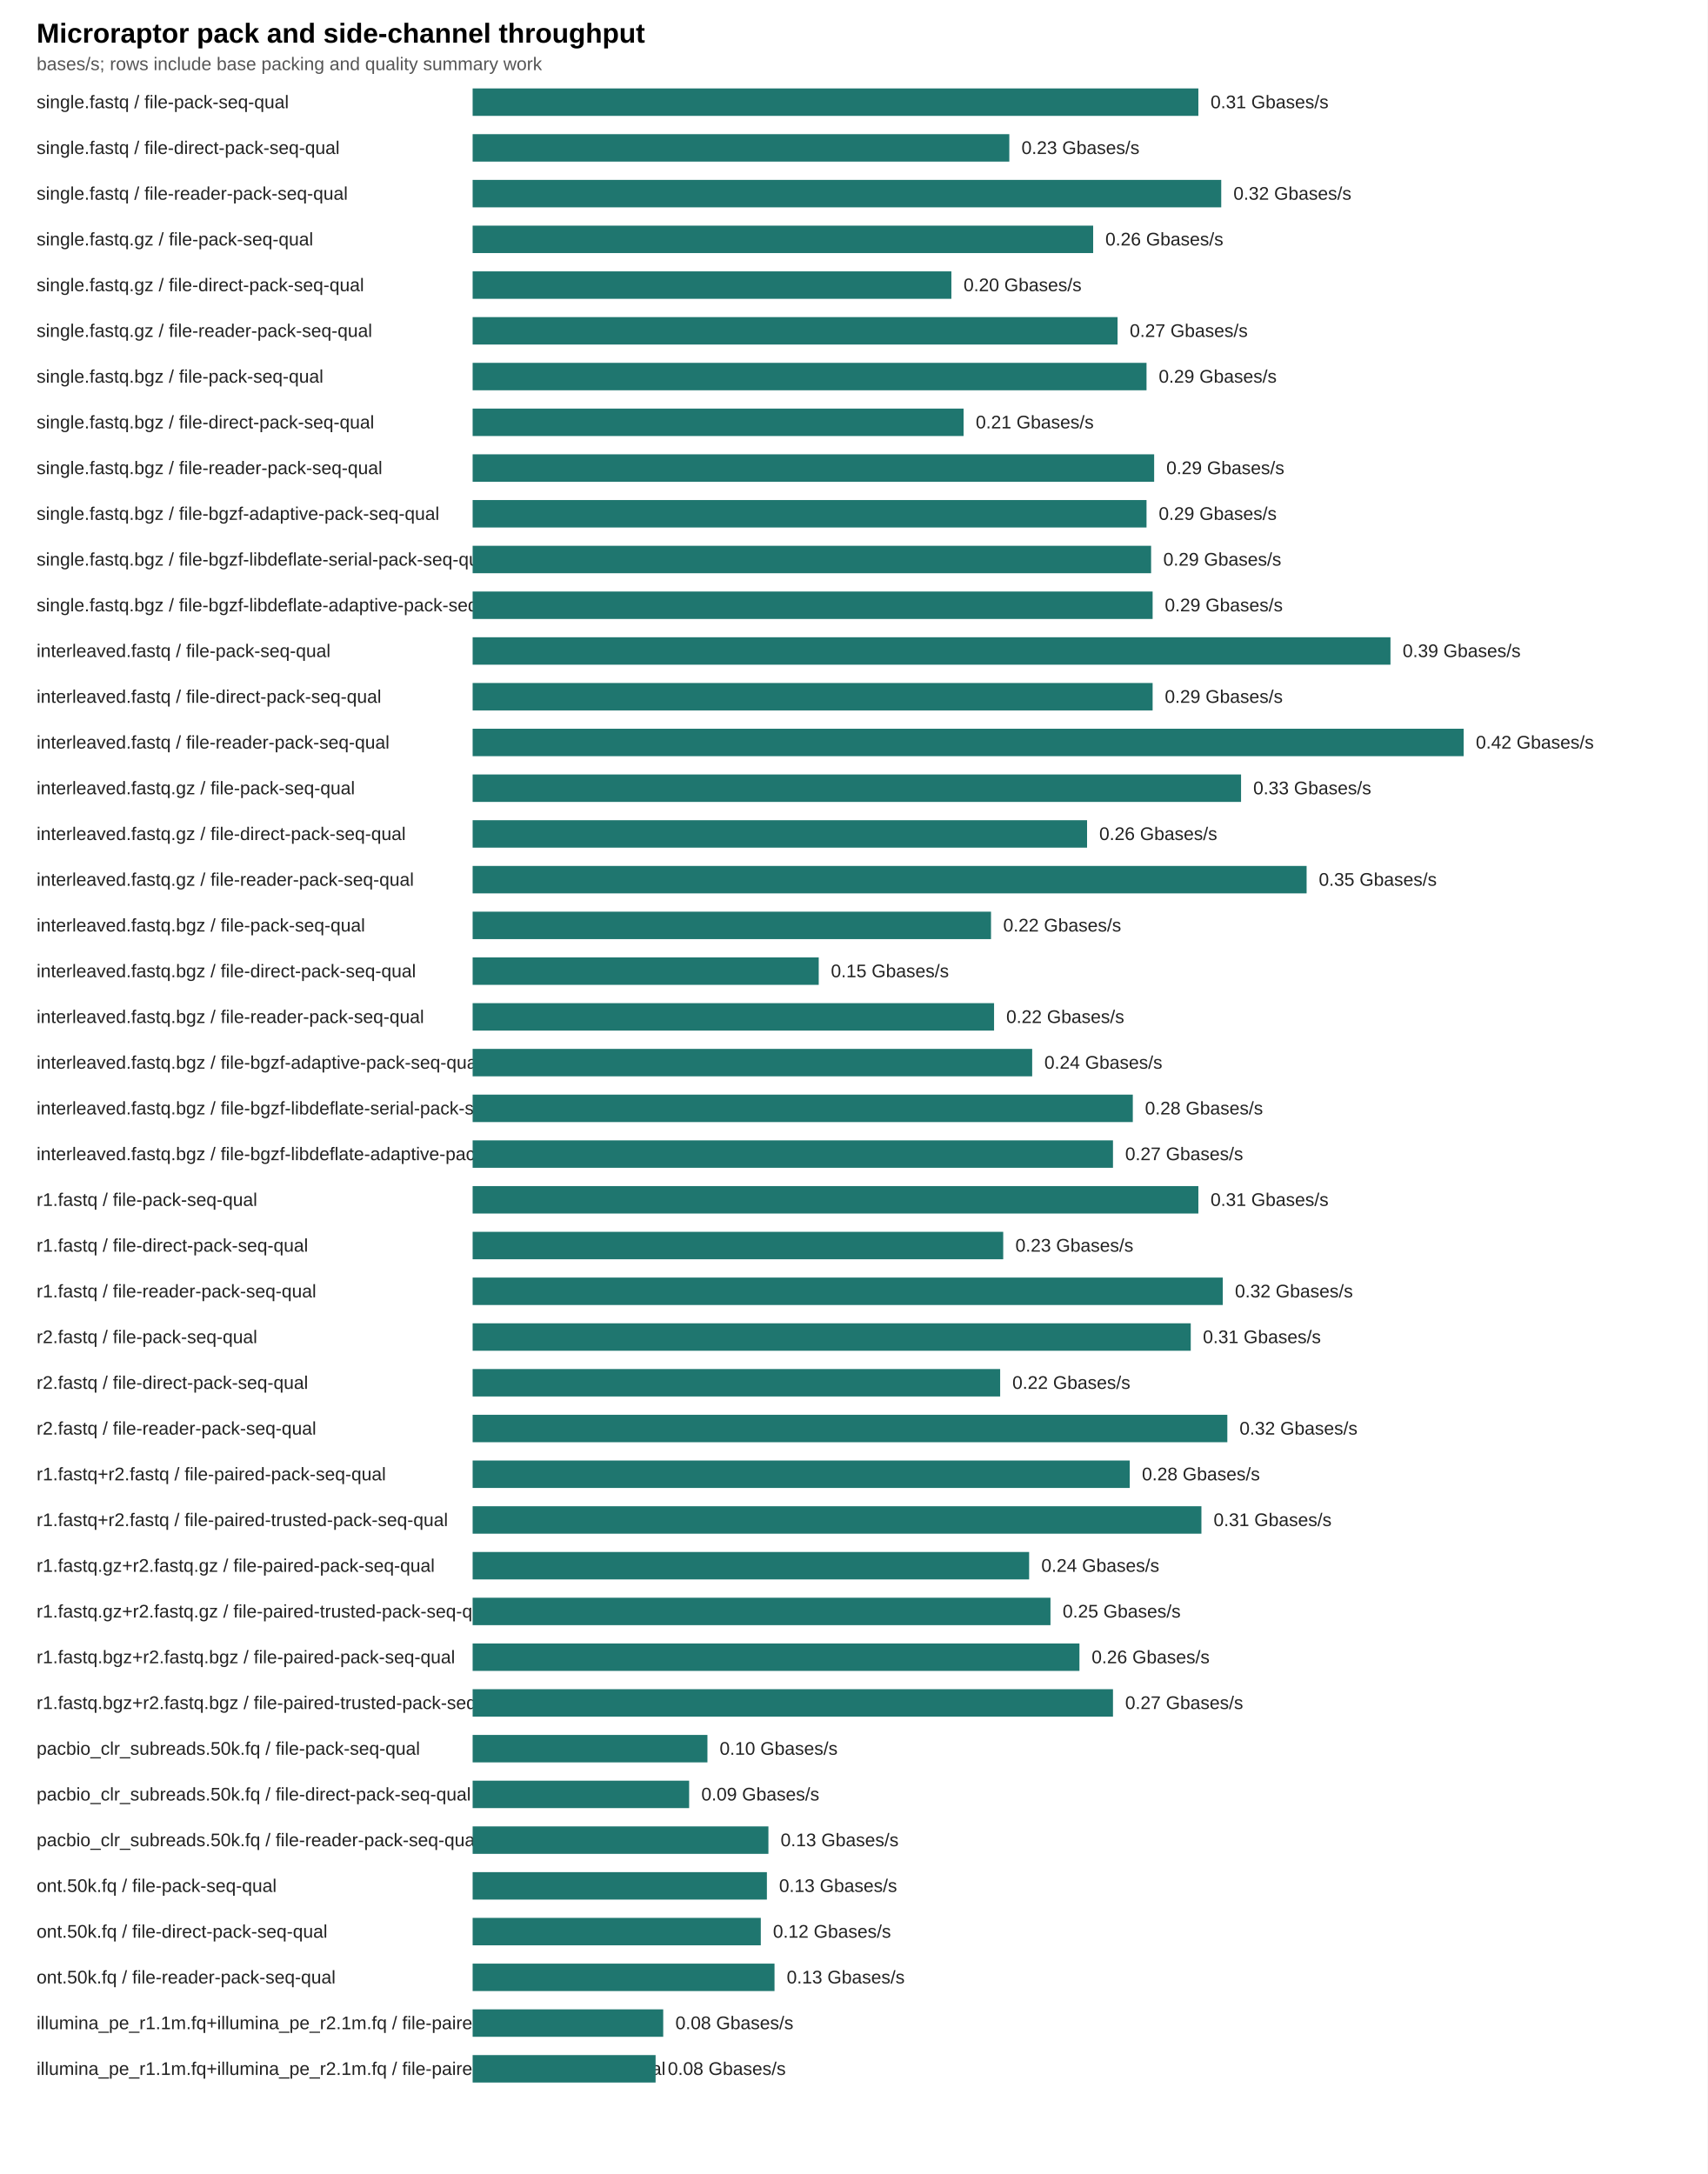
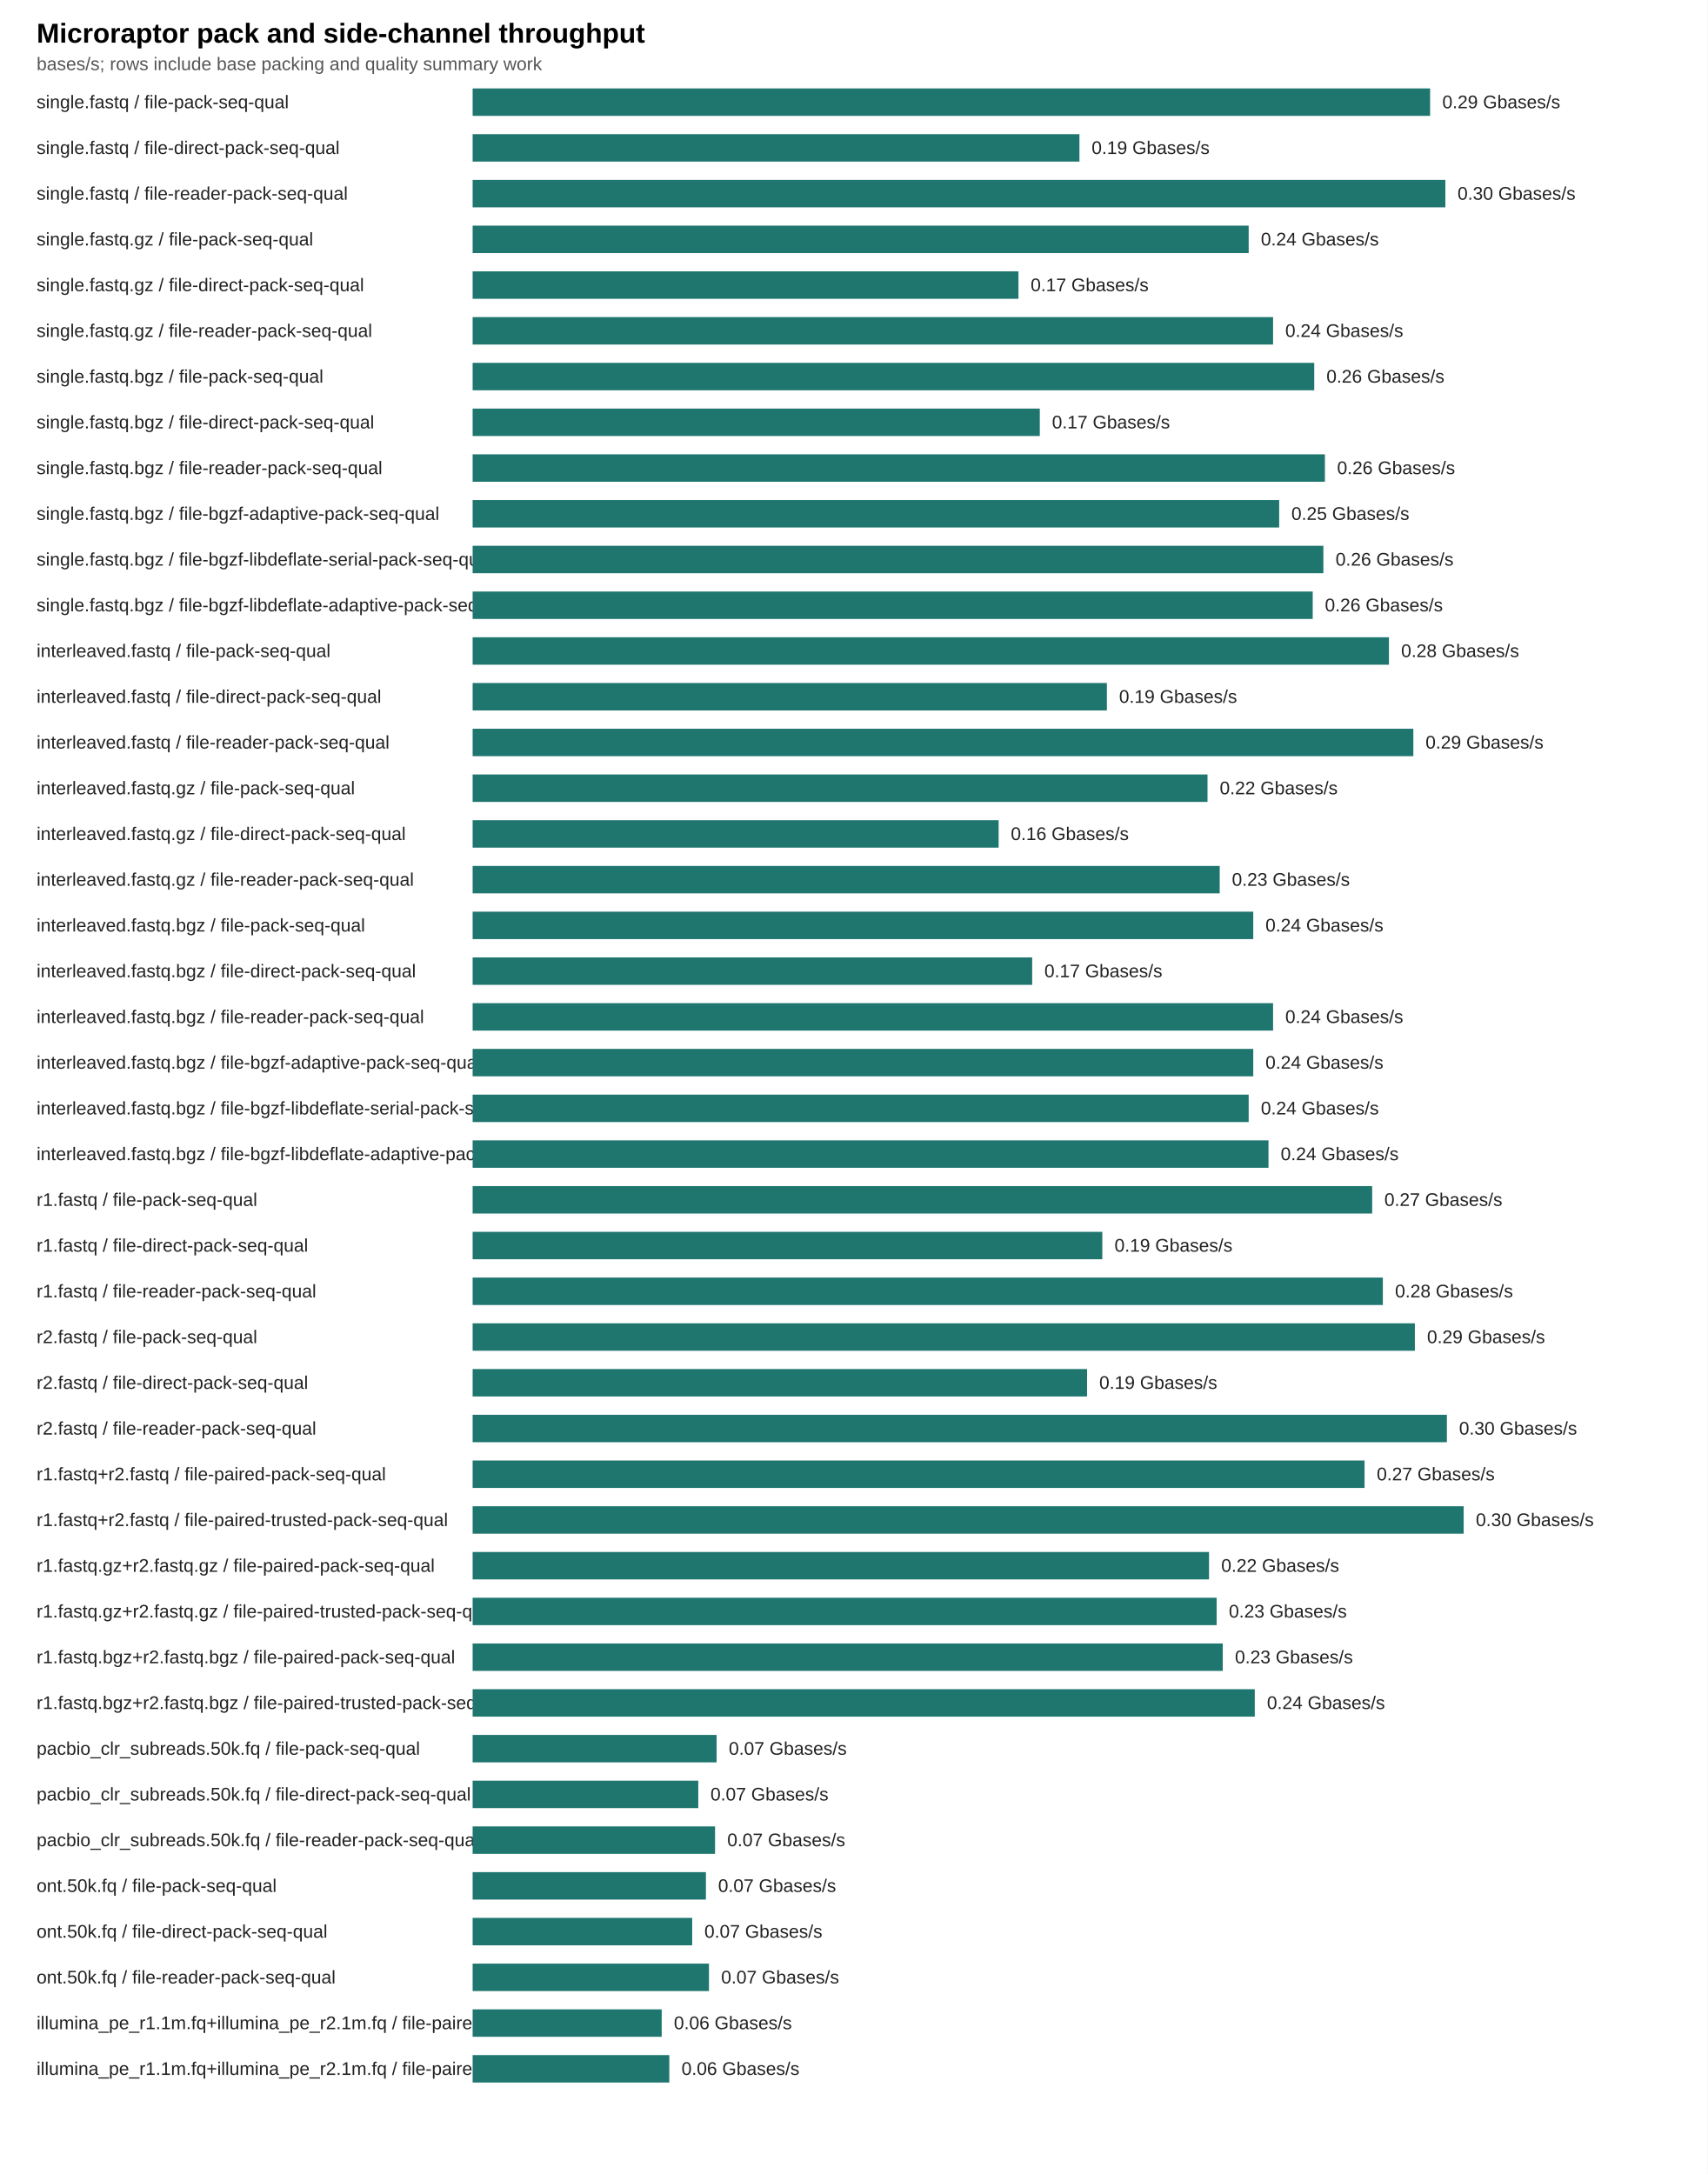
<svg xmlns="http://www.w3.org/2000/svg" width="1120" height="1426" viewBox="0 0 1120 1426">
  <rect width="100%" height="100%" fill="white" />
  <text x="24" y="28" font-family="Arial, sans-serif" font-size="18" font-weight="700">Microraptor pack and side-channel throughput</text>
  <text x="24" y="46" font-family="Arial, sans-serif" font-size="12" fill="#555">bases/s; rows include base packing and quality summary work</text>
  <text x="24" y="71" font-family="Arial, sans-serif" font-size="12" fill="#222">single.fastq / file-pack-seq-qual</text>
-   <rect x="310" y="58" width="476" height="18" fill="#1f766f" />
-   <text x="794" y="71" font-family="Arial, sans-serif" font-size="12" fill="#222">0.31 Gbases/s</text>
+   <rect x="310" y="58" width="628" height="18" fill="#1f766f" />
+   <text x="946" y="71" font-family="Arial, sans-serif" font-size="12" fill="#222">0.29 Gbases/s</text>
  <text x="24" y="101" font-family="Arial, sans-serif" font-size="12" fill="#222">single.fastq / file-direct-pack-seq-qual</text>
-   <rect x="310" y="88" width="352" height="18" fill="#1f766f" />
-   <text x="670" y="101" font-family="Arial, sans-serif" font-size="12" fill="#222">0.23 Gbases/s</text>
+   <rect x="310" y="88" width="398" height="18" fill="#1f766f" />
+   <text x="716" y="101" font-family="Arial, sans-serif" font-size="12" fill="#222">0.19 Gbases/s</text>
  <text x="24" y="131" font-family="Arial, sans-serif" font-size="12" fill="#222">single.fastq / file-reader-pack-seq-qual</text>
-   <rect x="310" y="118" width="491" height="18" fill="#1f766f" />
-   <text x="809" y="131" font-family="Arial, sans-serif" font-size="12" fill="#222">0.32 Gbases/s</text>
+   <rect x="310" y="118" width="638" height="18" fill="#1f766f" />
+   <text x="956" y="131" font-family="Arial, sans-serif" font-size="12" fill="#222">0.30 Gbases/s</text>
  <text x="24" y="161" font-family="Arial, sans-serif" font-size="12" fill="#222">single.fastq.gz / file-pack-seq-qual</text>
-   <rect x="310" y="148" width="407" height="18" fill="#1f766f" />
-   <text x="725" y="161" font-family="Arial, sans-serif" font-size="12" fill="#222">0.26 Gbases/s</text>
+   <rect x="310" y="148" width="509" height="18" fill="#1f766f" />
+   <text x="827" y="161" font-family="Arial, sans-serif" font-size="12" fill="#222">0.24 Gbases/s</text>
  <text x="24" y="191" font-family="Arial, sans-serif" font-size="12" fill="#222">single.fastq.gz / file-direct-pack-seq-qual</text>
-   <rect x="310" y="178" width="314" height="18" fill="#1f766f" />
-   <text x="632" y="191" font-family="Arial, sans-serif" font-size="12" fill="#222">0.20 Gbases/s</text>
+   <rect x="310" y="178" width="358" height="18" fill="#1f766f" />
+   <text x="676" y="191" font-family="Arial, sans-serif" font-size="12" fill="#222">0.17 Gbases/s</text>
  <text x="24" y="221" font-family="Arial, sans-serif" font-size="12" fill="#222">single.fastq.gz / file-reader-pack-seq-qual</text>
-   <rect x="310" y="208" width="423" height="18" fill="#1f766f" />
-   <text x="741" y="221" font-family="Arial, sans-serif" font-size="12" fill="#222">0.27 Gbases/s</text>
+   <rect x="310" y="208" width="525" height="18" fill="#1f766f" />
+   <text x="843" y="221" font-family="Arial, sans-serif" font-size="12" fill="#222">0.24 Gbases/s</text>
  <text x="24" y="251" font-family="Arial, sans-serif" font-size="12" fill="#222">single.fastq.bgz / file-pack-seq-qual</text>
-   <rect x="310" y="238" width="442" height="18" fill="#1f766f" />
-   <text x="760" y="251" font-family="Arial, sans-serif" font-size="12" fill="#222">0.29 Gbases/s</text>
+   <rect x="310" y="238" width="552" height="18" fill="#1f766f" />
+   <text x="870" y="251" font-family="Arial, sans-serif" font-size="12" fill="#222">0.26 Gbases/s</text>
  <text x="24" y="281" font-family="Arial, sans-serif" font-size="12" fill="#222">single.fastq.bgz / file-direct-pack-seq-qual</text>
-   <rect x="310" y="268" width="322" height="18" fill="#1f766f" />
-   <text x="640" y="281" font-family="Arial, sans-serif" font-size="12" fill="#222">0.21 Gbases/s</text>
+   <rect x="310" y="268" width="372" height="18" fill="#1f766f" />
+   <text x="690" y="281" font-family="Arial, sans-serif" font-size="12" fill="#222">0.17 Gbases/s</text>
  <text x="24" y="311" font-family="Arial, sans-serif" font-size="12" fill="#222">single.fastq.bgz / file-reader-pack-seq-qual</text>
-   <rect x="310" y="298" width="447" height="18" fill="#1f766f" />
-   <text x="765" y="311" font-family="Arial, sans-serif" font-size="12" fill="#222">0.29 Gbases/s</text>
+   <rect x="310" y="298" width="559" height="18" fill="#1f766f" />
+   <text x="877" y="311" font-family="Arial, sans-serif" font-size="12" fill="#222">0.26 Gbases/s</text>
  <text x="24" y="341" font-family="Arial, sans-serif" font-size="12" fill="#222">single.fastq.bgz / file-bgzf-adaptive-pack-seq-qual</text>
-   <rect x="310" y="328" width="442" height="18" fill="#1f766f" />
-   <text x="760" y="341" font-family="Arial, sans-serif" font-size="12" fill="#222">0.29 Gbases/s</text>
+   <rect x="310" y="328" width="529" height="18" fill="#1f766f" />
+   <text x="847" y="341" font-family="Arial, sans-serif" font-size="12" fill="#222">0.25 Gbases/s</text>
  <text x="24" y="371" font-family="Arial, sans-serif" font-size="12" fill="#222">single.fastq.bgz / file-bgzf-libdeflate-serial-pack-seq-qual</text>
-   <rect x="310" y="358" width="445" height="18" fill="#1f766f" />
-   <text x="763" y="371" font-family="Arial, sans-serif" font-size="12" fill="#222">0.29 Gbases/s</text>
+   <rect x="310" y="358" width="558" height="18" fill="#1f766f" />
+   <text x="876" y="371" font-family="Arial, sans-serif" font-size="12" fill="#222">0.26 Gbases/s</text>
  <text x="24" y="401" font-family="Arial, sans-serif" font-size="12" fill="#222">single.fastq.bgz / file-bgzf-libdeflate-adaptive-pack-seq-qual</text>
-   <rect x="310" y="388" width="446" height="18" fill="#1f766f" />
-   <text x="764" y="401" font-family="Arial, sans-serif" font-size="12" fill="#222">0.29 Gbases/s</text>
+   <rect x="310" y="388" width="551" height="18" fill="#1f766f" />
+   <text x="869" y="401" font-family="Arial, sans-serif" font-size="12" fill="#222">0.26 Gbases/s</text>
  <text x="24" y="431" font-family="Arial, sans-serif" font-size="12" fill="#222">interleaved.fastq / file-pack-seq-qual</text>
-   <rect x="310" y="418" width="602" height="18" fill="#1f766f" />
-   <text x="920" y="431" font-family="Arial, sans-serif" font-size="12" fill="#222">0.39 Gbases/s</text>
+   <rect x="310" y="418" width="601" height="18" fill="#1f766f" />
+   <text x="919" y="431" font-family="Arial, sans-serif" font-size="12" fill="#222">0.28 Gbases/s</text>
  <text x="24" y="461" font-family="Arial, sans-serif" font-size="12" fill="#222">interleaved.fastq / file-direct-pack-seq-qual</text>
-   <rect x="310" y="448" width="446" height="18" fill="#1f766f" />
-   <text x="764" y="461" font-family="Arial, sans-serif" font-size="12" fill="#222">0.29 Gbases/s</text>
+   <rect x="310" y="448" width="416" height="18" fill="#1f766f" />
+   <text x="734" y="461" font-family="Arial, sans-serif" font-size="12" fill="#222">0.19 Gbases/s</text>
  <text x="24" y="491" font-family="Arial, sans-serif" font-size="12" fill="#222">interleaved.fastq / file-reader-pack-seq-qual</text>
-   <rect x="310" y="478" width="650" height="18" fill="#1f766f" />
-   <text x="968" y="491" font-family="Arial, sans-serif" font-size="12" fill="#222">0.42 Gbases/s</text>
+   <rect x="310" y="478" width="617" height="18" fill="#1f766f" />
+   <text x="935" y="491" font-family="Arial, sans-serif" font-size="12" fill="#222">0.29 Gbases/s</text>
  <text x="24" y="521" font-family="Arial, sans-serif" font-size="12" fill="#222">interleaved.fastq.gz / file-pack-seq-qual</text>
-   <rect x="310" y="508" width="504" height="18" fill="#1f766f" />
-   <text x="822" y="521" font-family="Arial, sans-serif" font-size="12" fill="#222">0.33 Gbases/s</text>
+   <rect x="310" y="508" width="482" height="18" fill="#1f766f" />
+   <text x="800" y="521" font-family="Arial, sans-serif" font-size="12" fill="#222">0.22 Gbases/s</text>
  <text x="24" y="551" font-family="Arial, sans-serif" font-size="12" fill="#222">interleaved.fastq.gz / file-direct-pack-seq-qual</text>
-   <rect x="310" y="538" width="403" height="18" fill="#1f766f" />
-   <text x="721" y="551" font-family="Arial, sans-serif" font-size="12" fill="#222">0.26 Gbases/s</text>
+   <rect x="310" y="538" width="345" height="18" fill="#1f766f" />
+   <text x="663" y="551" font-family="Arial, sans-serif" font-size="12" fill="#222">0.16 Gbases/s</text>
  <text x="24" y="581" font-family="Arial, sans-serif" font-size="12" fill="#222">interleaved.fastq.gz / file-reader-pack-seq-qual</text>
-   <rect x="310" y="568" width="547" height="18" fill="#1f766f" />
-   <text x="865" y="581" font-family="Arial, sans-serif" font-size="12" fill="#222">0.35 Gbases/s</text>
+   <rect x="310" y="568" width="490" height="18" fill="#1f766f" />
+   <text x="808" y="581" font-family="Arial, sans-serif" font-size="12" fill="#222">0.23 Gbases/s</text>
  <text x="24" y="611" font-family="Arial, sans-serif" font-size="12" fill="#222">interleaved.fastq.bgz / file-pack-seq-qual</text>
-   <rect x="310" y="598" width="340" height="18" fill="#1f766f" />
-   <text x="658" y="611" font-family="Arial, sans-serif" font-size="12" fill="#222">0.22 Gbases/s</text>
+   <rect x="310" y="598" width="512" height="18" fill="#1f766f" />
+   <text x="830" y="611" font-family="Arial, sans-serif" font-size="12" fill="#222">0.24 Gbases/s</text>
  <text x="24" y="641" font-family="Arial, sans-serif" font-size="12" fill="#222">interleaved.fastq.bgz / file-direct-pack-seq-qual</text>
-   <rect x="310" y="628" width="227" height="18" fill="#1f766f" />
-   <text x="545" y="641" font-family="Arial, sans-serif" font-size="12" fill="#222">0.15 Gbases/s</text>
+   <rect x="310" y="628" width="367" height="18" fill="#1f766f" />
+   <text x="685" y="641" font-family="Arial, sans-serif" font-size="12" fill="#222">0.17 Gbases/s</text>
  <text x="24" y="671" font-family="Arial, sans-serif" font-size="12" fill="#222">interleaved.fastq.bgz / file-reader-pack-seq-qual</text>
-   <rect x="310" y="658" width="342" height="18" fill="#1f766f" />
-   <text x="660" y="671" font-family="Arial, sans-serif" font-size="12" fill="#222">0.22 Gbases/s</text>
+   <rect x="310" y="658" width="525" height="18" fill="#1f766f" />
+   <text x="843" y="671" font-family="Arial, sans-serif" font-size="12" fill="#222">0.24 Gbases/s</text>
  <text x="24" y="701" font-family="Arial, sans-serif" font-size="12" fill="#222">interleaved.fastq.bgz / file-bgzf-adaptive-pack-seq-qual</text>
-   <rect x="310" y="688" width="367" height="18" fill="#1f766f" />
-   <text x="685" y="701" font-family="Arial, sans-serif" font-size="12" fill="#222">0.24 Gbases/s</text>
+   <rect x="310" y="688" width="512" height="18" fill="#1f766f" />
+   <text x="830" y="701" font-family="Arial, sans-serif" font-size="12" fill="#222">0.24 Gbases/s</text>
  <text x="24" y="731" font-family="Arial, sans-serif" font-size="12" fill="#222">interleaved.fastq.bgz / file-bgzf-libdeflate-serial-pack-seq-qual</text>
-   <rect x="310" y="718" width="433" height="18" fill="#1f766f" />
-   <text x="751" y="731" font-family="Arial, sans-serif" font-size="12" fill="#222">0.28 Gbases/s</text>
+   <rect x="310" y="718" width="509" height="18" fill="#1f766f" />
+   <text x="827" y="731" font-family="Arial, sans-serif" font-size="12" fill="#222">0.24 Gbases/s</text>
  <text x="24" y="761" font-family="Arial, sans-serif" font-size="12" fill="#222">interleaved.fastq.bgz / file-bgzf-libdeflate-adaptive-pack-seq-qual</text>
-   <rect x="310" y="748" width="420" height="18" fill="#1f766f" />
-   <text x="738" y="761" font-family="Arial, sans-serif" font-size="12" fill="#222">0.27 Gbases/s</text>
+   <rect x="310" y="748" width="522" height="18" fill="#1f766f" />
+   <text x="840" y="761" font-family="Arial, sans-serif" font-size="12" fill="#222">0.24 Gbases/s</text>
  <text x="24" y="791" font-family="Arial, sans-serif" font-size="12" fill="#222">r1.fastq / file-pack-seq-qual</text>
-   <rect x="310" y="778" width="476" height="18" fill="#1f766f" />
-   <text x="794" y="791" font-family="Arial, sans-serif" font-size="12" fill="#222">0.31 Gbases/s</text>
+   <rect x="310" y="778" width="590" height="18" fill="#1f766f" />
+   <text x="908" y="791" font-family="Arial, sans-serif" font-size="12" fill="#222">0.27 Gbases/s</text>
  <text x="24" y="821" font-family="Arial, sans-serif" font-size="12" fill="#222">r1.fastq / file-direct-pack-seq-qual</text>
-   <rect x="310" y="808" width="348" height="18" fill="#1f766f" />
-   <text x="666" y="821" font-family="Arial, sans-serif" font-size="12" fill="#222">0.23 Gbases/s</text>
+   <rect x="310" y="808" width="413" height="18" fill="#1f766f" />
+   <text x="731" y="821" font-family="Arial, sans-serif" font-size="12" fill="#222">0.19 Gbases/s</text>
  <text x="24" y="851" font-family="Arial, sans-serif" font-size="12" fill="#222">r1.fastq / file-reader-pack-seq-qual</text>
-   <rect x="310" y="838" width="492" height="18" fill="#1f766f" />
-   <text x="810" y="851" font-family="Arial, sans-serif" font-size="12" fill="#222">0.32 Gbases/s</text>
+   <rect x="310" y="838" width="597" height="18" fill="#1f766f" />
+   <text x="915" y="851" font-family="Arial, sans-serif" font-size="12" fill="#222">0.28 Gbases/s</text>
  <text x="24" y="881" font-family="Arial, sans-serif" font-size="12" fill="#222">r2.fastq / file-pack-seq-qual</text>
-   <rect x="310" y="868" width="471" height="18" fill="#1f766f" />
-   <text x="789" y="881" font-family="Arial, sans-serif" font-size="12" fill="#222">0.31 Gbases/s</text>
+   <rect x="310" y="868" width="618" height="18" fill="#1f766f" />
+   <text x="936" y="881" font-family="Arial, sans-serif" font-size="12" fill="#222">0.29 Gbases/s</text>
  <text x="24" y="911" font-family="Arial, sans-serif" font-size="12" fill="#222">r2.fastq / file-direct-pack-seq-qual</text>
-   <rect x="310" y="898" width="346" height="18" fill="#1f766f" />
-   <text x="664" y="911" font-family="Arial, sans-serif" font-size="12" fill="#222">0.22 Gbases/s</text>
+   <rect x="310" y="898" width="403" height="18" fill="#1f766f" />
+   <text x="721" y="911" font-family="Arial, sans-serif" font-size="12" fill="#222">0.19 Gbases/s</text>
  <text x="24" y="941" font-family="Arial, sans-serif" font-size="12" fill="#222">r2.fastq / file-reader-pack-seq-qual</text>
-   <rect x="310" y="928" width="495" height="18" fill="#1f766f" />
-   <text x="813" y="941" font-family="Arial, sans-serif" font-size="12" fill="#222">0.32 Gbases/s</text>
+   <rect x="310" y="928" width="639" height="18" fill="#1f766f" />
+   <text x="957" y="941" font-family="Arial, sans-serif" font-size="12" fill="#222">0.30 Gbases/s</text>
  <text x="24" y="971" font-family="Arial, sans-serif" font-size="12" fill="#222">r1.fastq+r2.fastq / file-paired-pack-seq-qual</text>
-   <rect x="310" y="958" width="431" height="18" fill="#1f766f" />
-   <text x="749" y="971" font-family="Arial, sans-serif" font-size="12" fill="#222">0.28 Gbases/s</text>
+   <rect x="310" y="958" width="585" height="18" fill="#1f766f" />
+   <text x="903" y="971" font-family="Arial, sans-serif" font-size="12" fill="#222">0.27 Gbases/s</text>
  <text x="24" y="1001" font-family="Arial, sans-serif" font-size="12" fill="#222">r1.fastq+r2.fastq / file-paired-trusted-pack-seq-qual</text>
-   <rect x="310" y="988" width="478" height="18" fill="#1f766f" />
-   <text x="796" y="1001" font-family="Arial, sans-serif" font-size="12" fill="#222">0.31 Gbases/s</text>
+   <rect x="310" y="988" width="650" height="18" fill="#1f766f" />
+   <text x="968" y="1001" font-family="Arial, sans-serif" font-size="12" fill="#222">0.30 Gbases/s</text>
  <text x="24" y="1031" font-family="Arial, sans-serif" font-size="12" fill="#222">r1.fastq.gz+r2.fastq.gz / file-paired-pack-seq-qual</text>
-   <rect x="310" y="1018" width="365" height="18" fill="#1f766f" />
-   <text x="683" y="1031" font-family="Arial, sans-serif" font-size="12" fill="#222">0.24 Gbases/s</text>
+   <rect x="310" y="1018" width="483" height="18" fill="#1f766f" />
+   <text x="801" y="1031" font-family="Arial, sans-serif" font-size="12" fill="#222">0.22 Gbases/s</text>
  <text x="24" y="1061" font-family="Arial, sans-serif" font-size="12" fill="#222">r1.fastq.gz+r2.fastq.gz / file-paired-trusted-pack-seq-qual</text>
-   <rect x="310" y="1048" width="379" height="18" fill="#1f766f" />
-   <text x="697" y="1061" font-family="Arial, sans-serif" font-size="12" fill="#222">0.25 Gbases/s</text>
+   <rect x="310" y="1048" width="488" height="18" fill="#1f766f" />
+   <text x="806" y="1061" font-family="Arial, sans-serif" font-size="12" fill="#222">0.23 Gbases/s</text>
  <text x="24" y="1091" font-family="Arial, sans-serif" font-size="12" fill="#222">r1.fastq.bgz+r2.fastq.bgz / file-paired-pack-seq-qual</text>
-   <rect x="310" y="1078" width="398" height="18" fill="#1f766f" />
-   <text x="716" y="1091" font-family="Arial, sans-serif" font-size="12" fill="#222">0.26 Gbases/s</text>
+   <rect x="310" y="1078" width="492" height="18" fill="#1f766f" />
+   <text x="810" y="1091" font-family="Arial, sans-serif" font-size="12" fill="#222">0.23 Gbases/s</text>
  <text x="24" y="1121" font-family="Arial, sans-serif" font-size="12" fill="#222">r1.fastq.bgz+r2.fastq.bgz / file-paired-trusted-pack-seq-qual</text>
-   <rect x="310" y="1108" width="420" height="18" fill="#1f766f" />
-   <text x="738" y="1121" font-family="Arial, sans-serif" font-size="12" fill="#222">0.27 Gbases/s</text>
+   <rect x="310" y="1108" width="513" height="18" fill="#1f766f" />
+   <text x="831" y="1121" font-family="Arial, sans-serif" font-size="12" fill="#222">0.24 Gbases/s</text>
  <text x="24" y="1151" font-family="Arial, sans-serif" font-size="12" fill="#222">pacbio_clr_subreads.50k.fq / file-pack-seq-qual</text>
-   <rect x="310" y="1138" width="154" height="18" fill="#1f766f" />
-   <text x="472" y="1151" font-family="Arial, sans-serif" font-size="12" fill="#222">0.10 Gbases/s</text>
+   <rect x="310" y="1138" width="160" height="18" fill="#1f766f" />
+   <text x="478" y="1151" font-family="Arial, sans-serif" font-size="12" fill="#222">0.07 Gbases/s</text>
  <text x="24" y="1181" font-family="Arial, sans-serif" font-size="12" fill="#222">pacbio_clr_subreads.50k.fq / file-direct-pack-seq-qual</text>
-   <rect x="310" y="1168" width="142" height="18" fill="#1f766f" />
-   <text x="460" y="1181" font-family="Arial, sans-serif" font-size="12" fill="#222">0.09 Gbases/s</text>
+   <rect x="310" y="1168" width="148" height="18" fill="#1f766f" />
+   <text x="466" y="1181" font-family="Arial, sans-serif" font-size="12" fill="#222">0.07 Gbases/s</text>
  <text x="24" y="1211" font-family="Arial, sans-serif" font-size="12" fill="#222">pacbio_clr_subreads.50k.fq / file-reader-pack-seq-qual</text>
-   <rect x="310" y="1198" width="194" height="18" fill="#1f766f" />
-   <text x="512" y="1211" font-family="Arial, sans-serif" font-size="12" fill="#222">0.13 Gbases/s</text>
+   <rect x="310" y="1198" width="159" height="18" fill="#1f766f" />
+   <text x="477" y="1211" font-family="Arial, sans-serif" font-size="12" fill="#222">0.07 Gbases/s</text>
  <text x="24" y="1241" font-family="Arial, sans-serif" font-size="12" fill="#222">ont.50k.fq / file-pack-seq-qual</text>
-   <rect x="310" y="1228" width="193" height="18" fill="#1f766f" />
-   <text x="511" y="1241" font-family="Arial, sans-serif" font-size="12" fill="#222">0.13 Gbases/s</text>
+   <rect x="310" y="1228" width="153" height="18" fill="#1f766f" />
+   <text x="471" y="1241" font-family="Arial, sans-serif" font-size="12" fill="#222">0.07 Gbases/s</text>
  <text x="24" y="1271" font-family="Arial, sans-serif" font-size="12" fill="#222">ont.50k.fq / file-direct-pack-seq-qual</text>
-   <rect x="310" y="1258" width="189" height="18" fill="#1f766f" />
-   <text x="507" y="1271" font-family="Arial, sans-serif" font-size="12" fill="#222">0.12 Gbases/s</text>
+   <rect x="310" y="1258" width="144" height="18" fill="#1f766f" />
+   <text x="462" y="1271" font-family="Arial, sans-serif" font-size="12" fill="#222">0.07 Gbases/s</text>
  <text x="24" y="1301" font-family="Arial, sans-serif" font-size="12" fill="#222">ont.50k.fq / file-reader-pack-seq-qual</text>
-   <rect x="310" y="1288" width="198" height="18" fill="#1f766f" />
-   <text x="516" y="1301" font-family="Arial, sans-serif" font-size="12" fill="#222">0.13 Gbases/s</text>
+   <rect x="310" y="1288" width="155" height="18" fill="#1f766f" />
+   <text x="473" y="1301" font-family="Arial, sans-serif" font-size="12" fill="#222">0.07 Gbases/s</text>
  <text x="24" y="1331" font-family="Arial, sans-serif" font-size="12" fill="#222">illumina_pe_r1.1m.fq+illumina_pe_r2.1m.fq / file-paired-pack-seq-qual</text>
-   <rect x="310" y="1318" width="125" height="18" fill="#1f766f" />
-   <text x="443" y="1331" font-family="Arial, sans-serif" font-size="12" fill="#222">0.08 Gbases/s</text>
+   <rect x="310" y="1318" width="124" height="18" fill="#1f766f" />
+   <text x="442" y="1331" font-family="Arial, sans-serif" font-size="12" fill="#222">0.06 Gbases/s</text>
  <text x="24" y="1361" font-family="Arial, sans-serif" font-size="12" fill="#222">illumina_pe_r1.1m.fq+illumina_pe_r2.1m.fq / file-paired-trusted-pack-seq-qual</text>
-   <rect x="310" y="1348" width="120" height="18" fill="#1f766f" />
-   <text x="438" y="1361" font-family="Arial, sans-serif" font-size="12" fill="#222">0.08 Gbases/s</text>
+   <rect x="310" y="1348" width="129" height="18" fill="#1f766f" />
+   <text x="447" y="1361" font-family="Arial, sans-serif" font-size="12" fill="#222">0.06 Gbases/s</text>
</svg>
